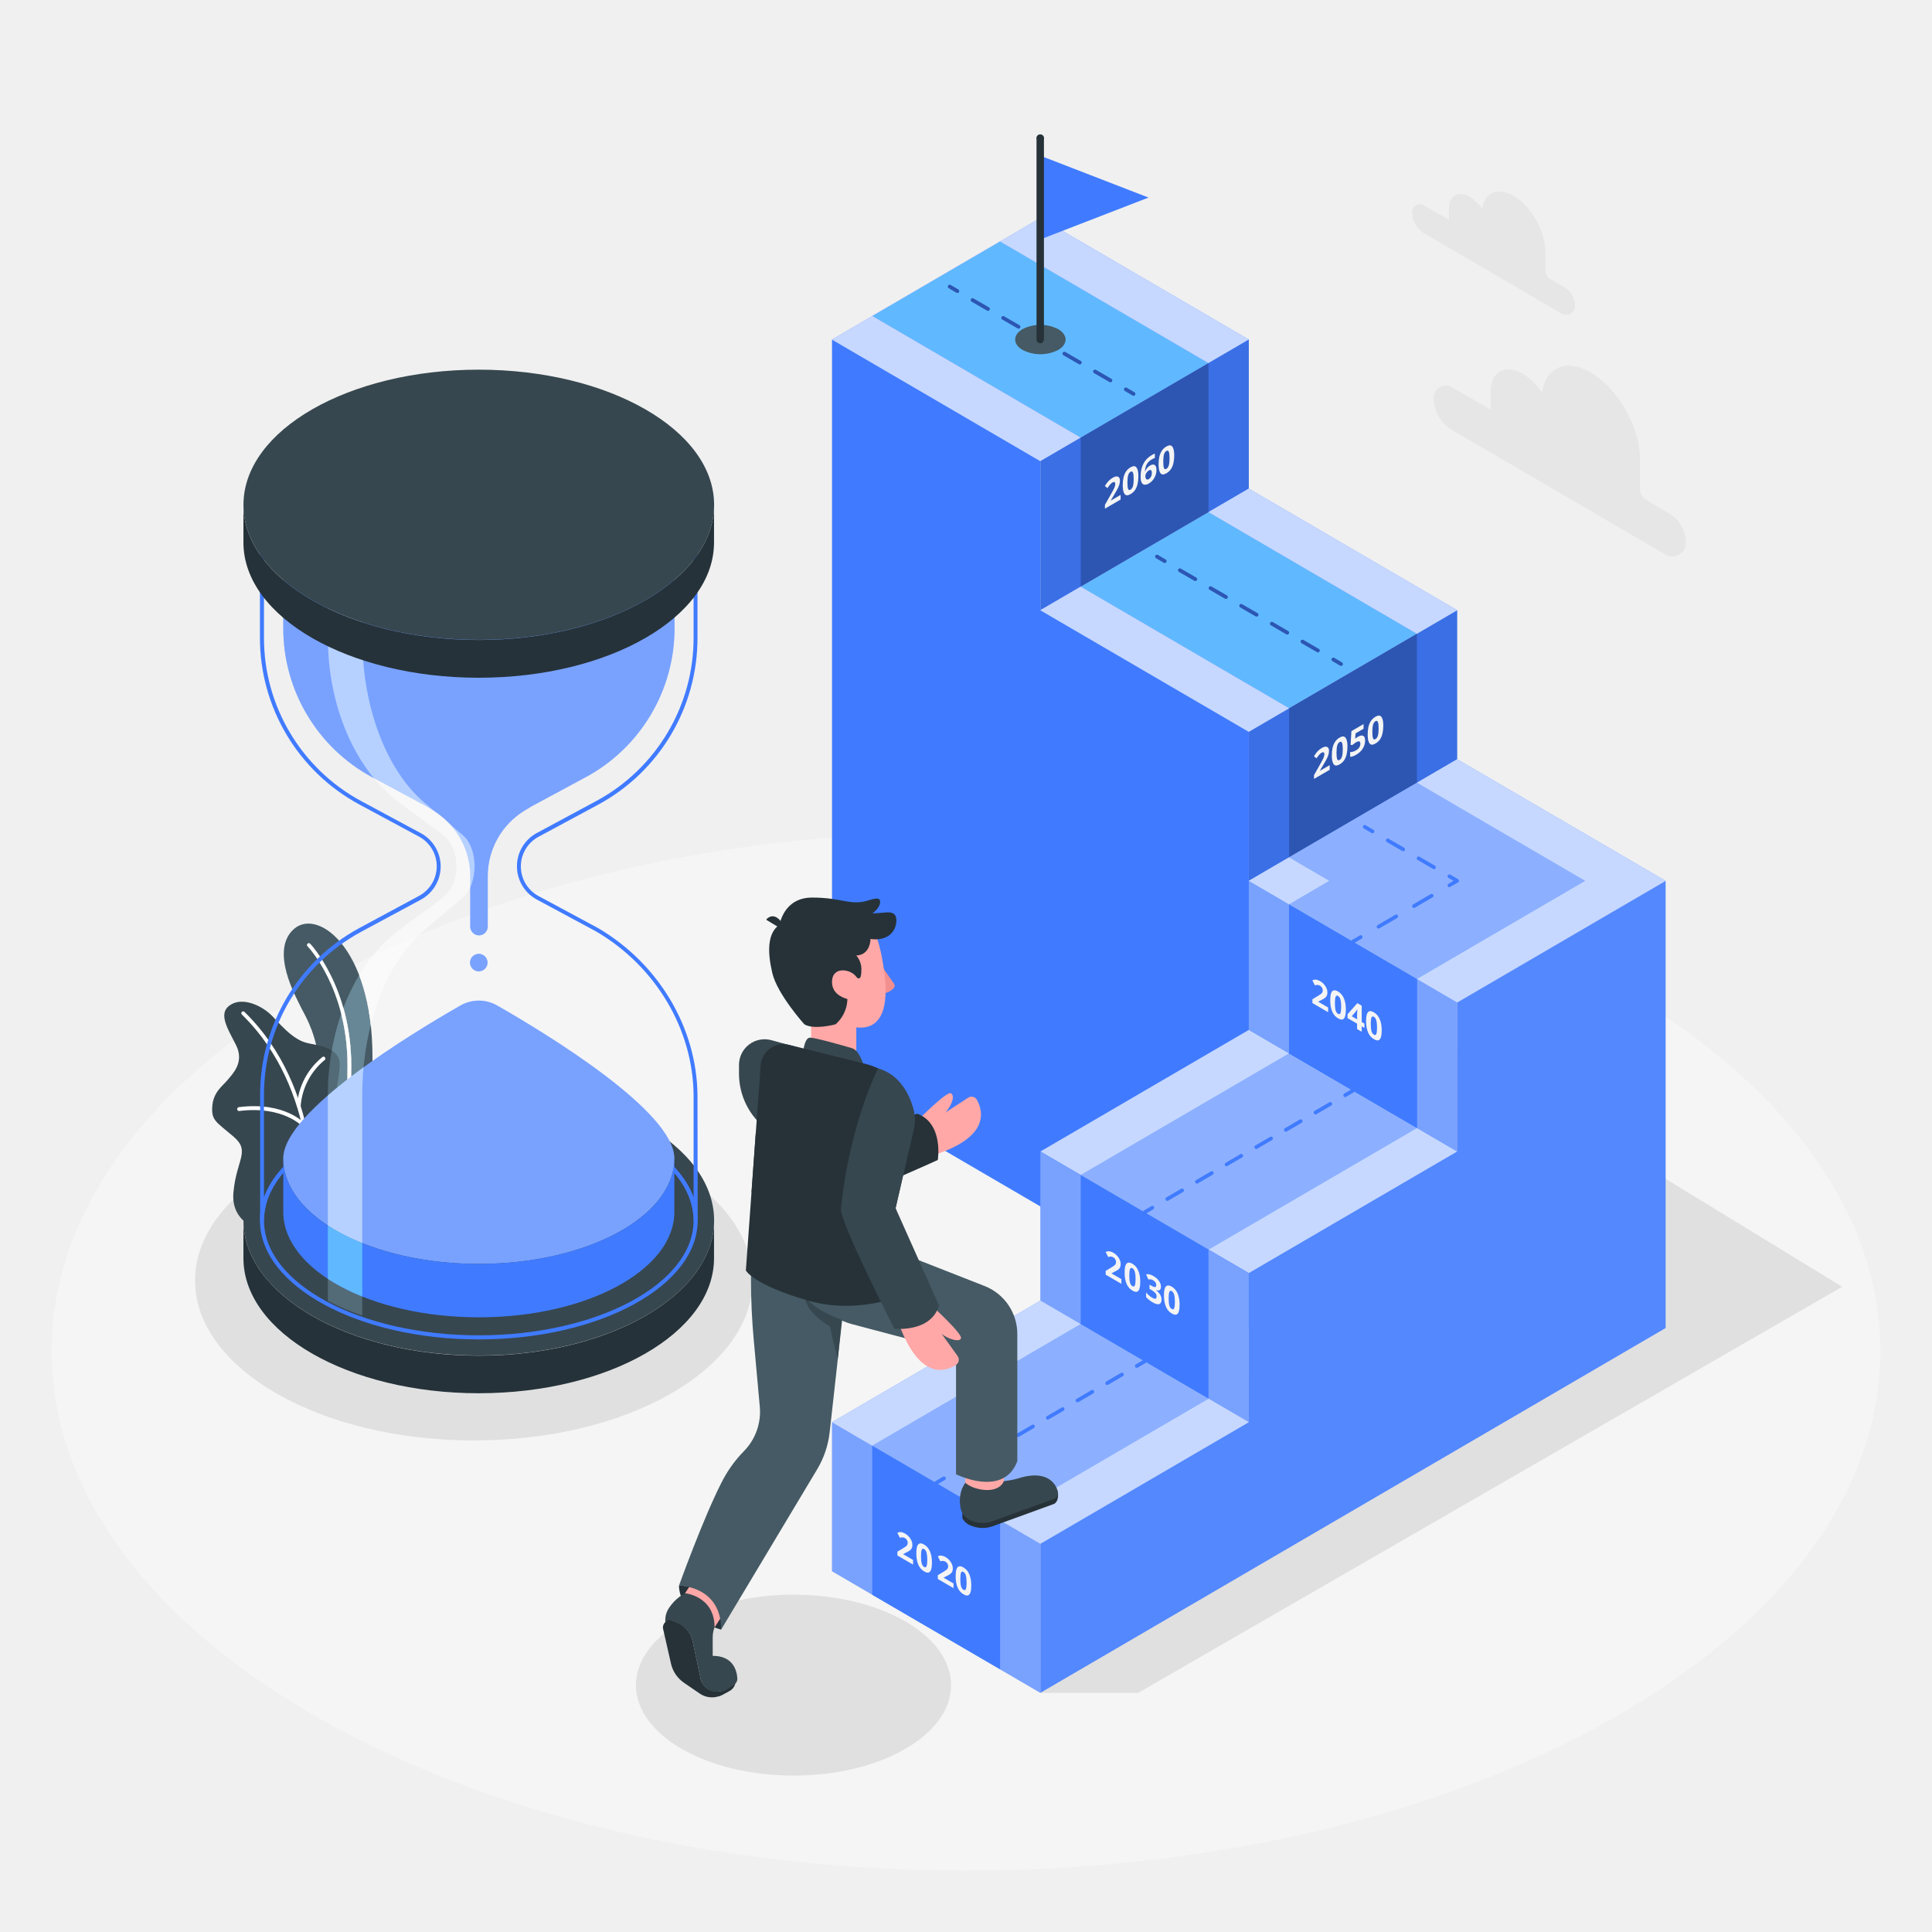
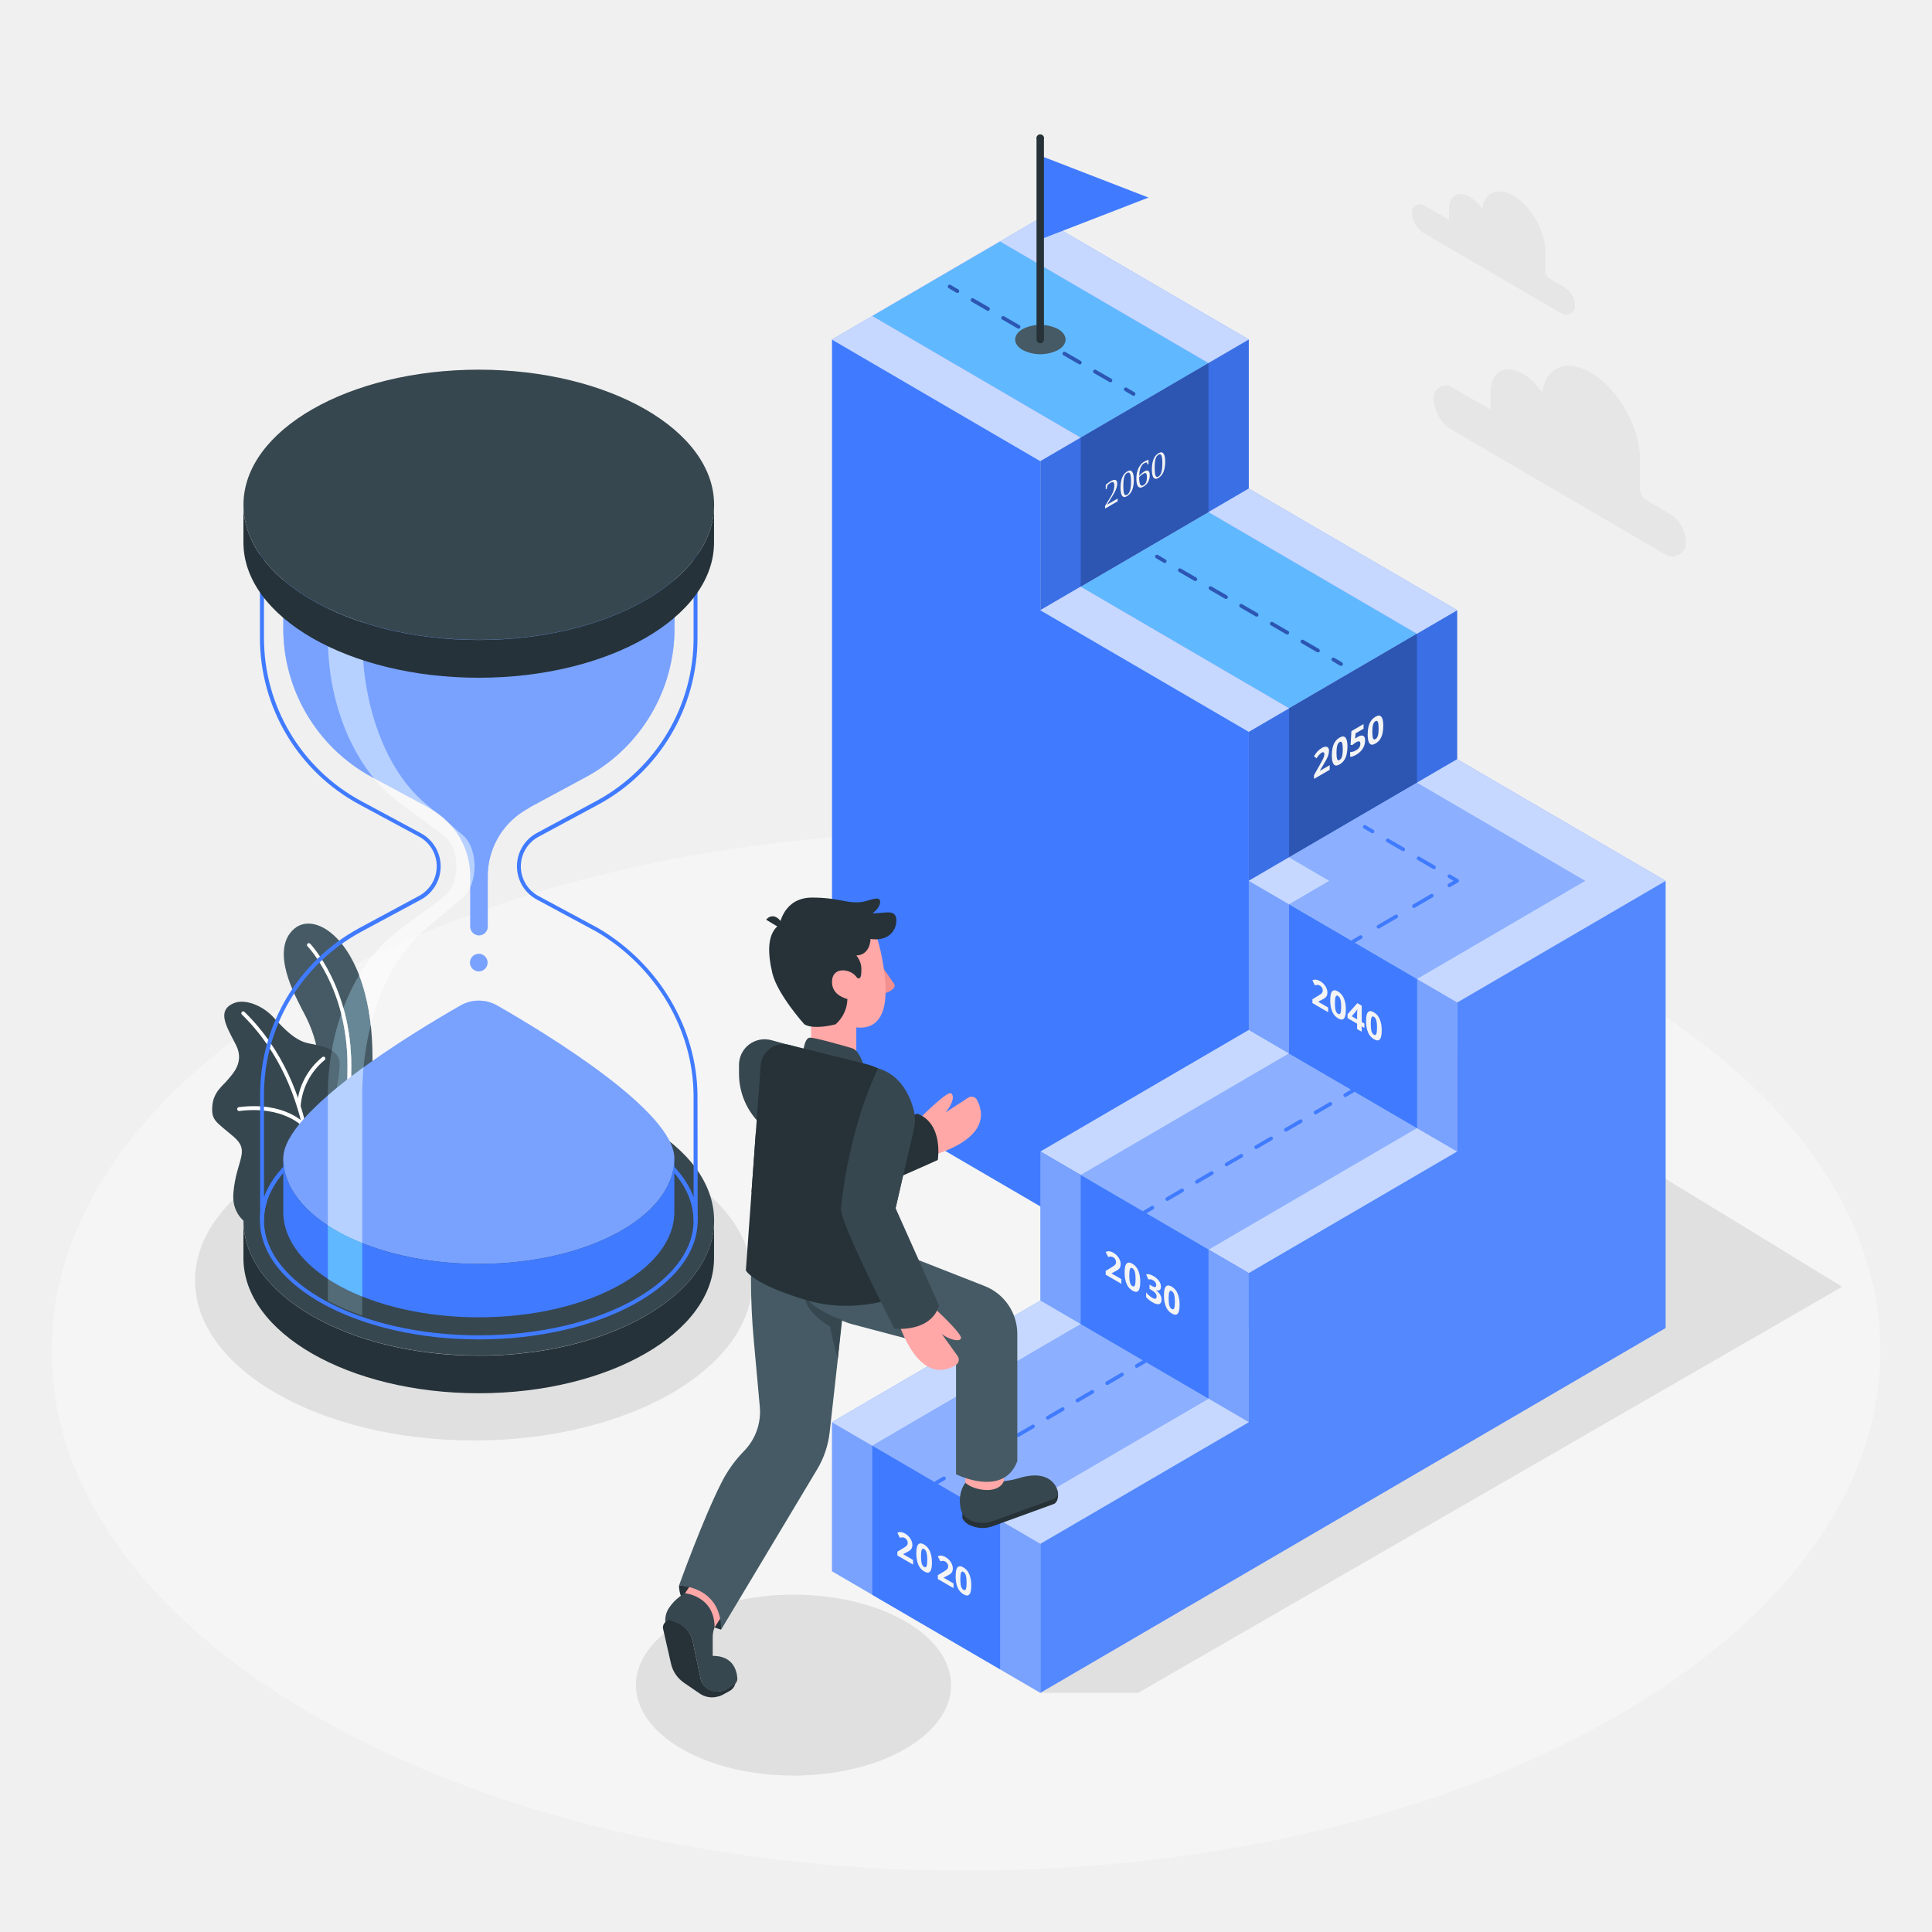
<svg xmlns="http://www.w3.org/2000/svg" viewBox="0 0 500 500">
  <g id="freepik--Floor--inject-69">
    <ellipse cx="250" cy="349.69" rx="236.64" ry="134.42" style="fill:#f5f5f5" />
  </g>
  <g id="freepik--Shadows--inject-69">
    <ellipse cx="122.62" cy="331.38" rx="72.14" ry="41.41" style="fill:#e0e0e0" />
    <ellipse cx="205.36" cy="436.11" rx="40.78" ry="23.41" style="fill:#e0e0e0" />
    <polygon points="269.23 438.1 294.57 438.1 476.76 333.01 297.24 223.27 214.89 274.82 338.39 347.18 225.74 412.72 269.23 438.1" style="fill:#e0e0e0" />
  </g>
  <g id="freepik--Plants--inject-69">
    <path d="M91.35,305.71l-12.08,6.91s6.28-19.47,3.15-39.17c-1.18-7.44-3.81-11.15-4.73-13.15s-8-14.33-1.58-19.91,21.26,5.84,20.24,36.11A118.77,118.77,0,0,1,91.35,305.71Z" style="fill:#455a64" />
    <path d="M85.73,309.4a.45.45,0,0,1-.16,0,.49.49,0,0,1-.29-.62c0-.12,4.67-12.65,4.67-32.88s-10.27-30.92-10.37-31a.48.48,0,0,1,0-.68.49.49,0,0,1,.68,0c.11.11,10.65,11.18,10.65,31.7s-4.69,33.1-4.74,33.22A.46.46,0,0,1,85.73,309.4Z" style="fill:#fff" />
    <path d="M88.68,307.14l-20,11.55s-9.06-1.46-8.27-10.09,4.5-10.62,0-14.47-5.74-4.12-5.47-7.84,2.76-5.31,3.94-6.77,4.47-4.51,2.23-9-5.28-8.88-.65-10.88c2.75-1.2,7.35.39,10.38,3.71s5.51,5.71,8.4,6.51,8.94.93,8.68,6-1.58,6.78-.4,9C89.73,289.08,99.46,291.47,88.68,307.14Z" style="fill:#37474f" />
    <path d="M80.55,312.32h0a.48.48,0,0,1-.44-.52c0-.3,2.49-29.68-17.47-49.2a.48.48,0,1,1,.67-.68c20.29,19.84,17.79,49.67,17.76,50A.47.47,0,0,1,80.55,312.32Z" style="fill:#fff" />
    <path d="M77.29,286.67h0a.49.49,0,0,1-.44-.52,17.78,17.78,0,0,1,6.6-12.6.48.48,0,0,1,.67.12.47.47,0,0,1-.11.67,17.12,17.12,0,0,0-6.2,11.89A.48.48,0,0,1,77.29,286.67Z" style="fill:#fff" />
    <path d="M78.7,291.79a.48.48,0,0,1-.36-.17c0-.05-5-5.54-16.4-4.09a.48.48,0,0,1-.12-1c11.94-1.51,17,4.18,17.24,4.42a.48.48,0,0,1,0,.68A.47.47,0,0,1,78.7,291.79Z" style="fill:#fff" />
  </g>
  <g id="freepik--sand-clock--inject-69">
    <ellipse cx="123.91" cy="315.85" rx="60.9" ry="34.96" style="fill:#37474f" />
    <path d="M184.81,315.85c0,19.31-27.26,35-60.9,35S63,335.16,63,315.85h0v9.77c0,19.3,27.26,34.95,60.89,34.95s60.9-15.65,60.9-34.95v-9.77Z" style="fill:#253239" />
    <path d="M123.91,346.64c-31.23,0-56.64-13.81-56.64-30.79s25.41-30.79,56.64-30.79,56.65,13.81,56.65,30.79S155.15,346.64,123.91,346.64Zm0-60.52c-30.65,0-55.59,13.33-55.59,29.73s24.94,29.73,55.59,29.73,55.59-13.34,55.59-29.73S154.57,286.12,123.91,286.12Z" style="fill:#407BFF" />
    <path d="M123.91,161.43c-31.23,0-56.64-13.82-56.64-30.8s25.41-30.79,56.64-30.79,56.65,13.81,56.65,30.79S155.15,161.43,123.91,161.43Zm0-60.53c-30.65,0-55.59,13.34-55.59,29.73s24.94,29.74,55.59,29.74S179.5,147,179.5,130.63,154.57,100.9,123.91,100.9Z" style="fill:#407BFF" />
    <polygon points="179.5 315.86 179.5 315.85 180.56 315.85 179.5 315.86" style="fill:#407BFF" />
    <polygon points="67.27 315.86 67.27 315.85 68.33 315.85 67.27 315.86" style="fill:#407BFF" />
    <path d="M180.56,315.85H179.5c0-16.4-24.93-29.73-55.59-29.73s-55.59,13.33-55.59,29.73h-1V283.42A49,49,0,0,1,93,240.17l15.47-8.33a8.71,8.71,0,0,0,0-15.31L93,208.2A49,49,0,0,1,67.27,165V132h1.12l0,.47c1.79,15.65,26.15,27.91,55.47,27.91s53.69-12.26,55.48-27.91l.05-.47h1.12v33a49,49,0,0,1-25.69,43.24l-15.48,8.33a8.72,8.72,0,0,0,0,15.31l15.48,8.33c15.69,9.23,25.53,25.79,25.69,43.25Zm-56.65-30.79c27.5,0,50.48,10.7,55.59,24.84V283.42c-.15-17.08-9.79-33.3-25.15-42.32l-15.46-8.32a9.78,9.78,0,0,1,0-17.18l15.48-8.33A47.93,47.93,0,0,0,179.5,165v-28.4c-5.1,14.23-28.23,24.87-55.59,24.87s-50.48-10.64-55.59-24.87V165a47.94,47.94,0,0,0,25.14,42.31l15.48,8.33a9.78,9.78,0,0,1,0,17.18l-15.48,8.33a47.93,47.93,0,0,0-25.14,42.31V309.9C73.43,295.76,96.42,285.06,123.91,285.06Z" style="fill:#407BFF" />
    <path d="M128.68,260.23a9.59,9.59,0,0,0-9.53,0c-12.6,7.21-45.84,27.36-45.84,39.57,0,15.07,22.65,27.29,50.6,27.29s50.61-12.22,50.61-27.29C174.52,287.59,141.28,267.44,128.68,260.23Z" style="fill:#407BFF" />
    <path d="M128.68,260.23a9.59,9.59,0,0,0-9.53,0c-12.6,7.21-45.84,27.36-45.84,39.57,0,15.07,22.65,27.29,50.6,27.29s50.61-12.22,50.61-27.29C174.52,287.59,141.28,267.44,128.68,260.23Z" style="fill:#fff;opacity:0.3" />
    <path d="M123.91,327.09c-27.95,0-50.6-12.22-50.6-27.29v13.83h0c0,15.07,22.66,27.29,50.6,27.29s50.61-12.22,50.61-27.29h0V299.8C174.52,314.87,151.86,327.09,123.91,327.09Z" style="fill:#407BFF" />
    <path d="M73.31,132.52v30a43.77,43.77,0,0,0,22.92,38.58l14,7.51c.21.12.42.24.61.37.5.32,1,.63,1.52.92a19.89,19.89,0,0,1,9.34,16.89v13a2.28,2.28,0,0,0,2.26,2.29h0a2.29,2.29,0,0,0,2.27-2.29v-13a19.9,19.9,0,0,1,9.33-16.89c.52-.29,1-.6,1.53-.92.19-.13.4-.25.61-.37l13.95-7.51a43.77,43.77,0,0,0,22.92-38.58v-30Z" style="fill:#407BFF" />
    <path d="M126.18,249.11a2.27,2.27,0,1,0-2.27,2.28A2.29,2.29,0,0,0,126.18,249.11Z" style="fill:#407BFF" />
    <path d="M73.31,132.52v30a43.77,43.77,0,0,0,22.92,38.58l14,7.51c.21.12.42.24.61.37.5.32,1,.63,1.52.92a19.89,19.89,0,0,1,9.34,16.89v13a2.28,2.28,0,0,0,2.26,2.29h0a2.29,2.29,0,0,0,2.27-2.29v-13a19.9,19.9,0,0,1,9.33-16.89c.52-.29,1-.6,1.53-.92.19-.13.4-.25.61-.37l13.95-7.51a43.77,43.77,0,0,0,22.92-38.58v-30Z" style="fill:#fff;opacity:0.3" />
    <g style="opacity:0.3">
      <path d="M126.18,249.11a2.27,2.27,0,1,0-2.27,2.28A2.29,2.29,0,0,0,126.18,249.11Z" style="fill:#fff" />
    </g>
    <ellipse cx="123.91" cy="132.52" rx="50.61" ry="27.29" style="fill:#407BFF" />
    <g style="opacity:0.5;mix-blend-mode:overlay">
      <path d="M119.75,232.31l-9.84,8.33c-10,8.42-16.16,24.87-16.16,42.78v57.06a65.42,65.42,0,0,1-8.9-3.8V283.42c0-17.91,7.11-34.36,18.51-42.78l11.25-8.33c4.69-3.47,4.69-12.79,0-16.24l-11.25-8.33C92,199.32,84.85,182.86,84.85,165V132.52h8.9V165c0,17.91,6.21,34.37,16.16,42.79l9.84,8.33C123.84,219.52,123.84,228.84,119.75,232.31Z" style="fill:#fff" />
    </g>
    <ellipse cx="123.91" cy="130.63" rx="60.9" ry="34.96" style="fill:#37474f" />
    <path d="M184.81,130.63c0,19.31-27.26,35-60.9,35S63,149.94,63,130.63h0v9.77c0,19.31,27.26,35,60.89,35s60.9-15.65,60.9-35v-9.77Z" style="fill:#253239" />
  </g>
  <g id="freepik--Stairs--inject-69">
    <polygon points="323.19 227.96 323.19 189.38 269.25 157.92 269.25 119.34 215.32 87.87 215.32 280.76 269.25 312.23 323.19 343.69 377.12 375.16 377.12 259.43 323.19 227.96" style="fill:#407BFF" />
    <polygon points="323.19 227.96 323.19 266.54 377.12 298.01 377.12 259.43 323.19 227.96" style="fill:#fff;opacity:0.3" />
    <polygon points="377.12 259.43 377.12 298.01 323.19 329.48 323.19 368.05 269.25 399.52 269.25 438.1 323.19 406.63 377.12 375.16 431.06 343.69 431.06 227.96 377.12 259.43" style="fill:#407BFF" />
    <polygon points="377.12 259.43 377.12 298.01 323.19 329.48 323.19 368.05 269.25 399.52 269.25 438.1 323.19 406.63 377.12 375.16 431.06 343.69 431.06 227.96 377.12 259.43" style="fill:#fff;opacity:0.1" />
    <polygon points="269.25 119.34 215.32 87.87 269.25 56.4 323.19 87.87 269.25 119.34" style="fill:#407BFF" />
    <polygon points="269.25 119.34 215.32 87.87 269.25 56.4 323.19 87.87 269.25 119.34" style="fill:#fff;opacity:0.7" />
    <polygon points="269.25 157.92 269.25 119.34 323.19 87.87 323.19 126.45 269.25 157.92" style="fill:#407BFF" />
    <polygon points="269.25 157.92 269.25 119.34 323.19 87.87 323.19 126.45 269.25 157.92" style="opacity:0.1" />
    <polygon points="323.19 189.38 269.25 157.92 323.19 126.45 377.12 157.92 323.19 189.38" style="fill:#407BFF" />
    <polygon points="323.19 227.96 323.19 189.38 377.12 157.92 377.12 196.49 323.19 227.96" style="fill:#407BFF" />
    <polygon points="323.19 189.38 269.25 157.92 323.19 126.45 377.12 157.92 323.19 189.38" style="fill:#fff;opacity:0.7" />
    <polygon points="323.19 227.96 323.19 189.38 377.12 157.92 377.12 196.49 323.19 227.96" style="opacity:0.1" />
    <polygon points="377.12 259.43 323.19 227.96 377.12 196.49 431.06 227.96 377.12 259.43" style="fill:#407BFF" />
    <g style="opacity:0.7">
      <polygon points="377.12 259.43 323.19 227.96 377.12 196.49 431.06 227.96 377.12 259.43" style="fill:#fff" />
    </g>
    <polygon points="323.19 329.48 377.12 298.01 323.19 266.54 269.25 298.01 323.19 329.48" style="fill:#407BFF" />
    <polygon points="323.19 329.48 377.12 298.01 323.19 266.54 269.25 298.01 323.19 329.48" style="fill:#fff;opacity:0.7" />
    <polygon points="323.19 368.05 323.19 329.48 269.25 298.01 269.25 336.59 323.19 368.05" style="fill:#407BFF" />
    <polygon points="323.19 368.05 323.19 329.48 269.25 298.01 269.25 336.59 323.19 368.05" style="fill:#fff;opacity:0.3" />
    <polygon points="269.25 399.52 323.19 368.05 269.25 336.59 215.32 368.05 269.25 399.52" style="fill:#407BFF" />
    <polygon points="269.25 438.1 269.25 399.52 215.32 368.05 215.32 406.63 269.25 438.1" style="fill:#407BFF" />
    <polygon points="269.25 399.52 323.19 368.05 269.25 336.59 215.32 368.05 269.25 399.52" style="fill:#fff;opacity:0.7" />
    <polygon points="269.25 438.1 269.25 399.52 215.32 368.05 215.32 406.63 269.25 438.1" style="fill:#fff;opacity:0.3" />
    <polygon points="312.76 361.97 258.83 393.44 225.75 374.14 279.69 342.67 312.76 361.97" style="fill:#407BFF" />
    <polygon points="312.76 361.97 258.83 393.44 225.75 374.14 279.69 342.67 312.76 361.97" style="fill:#fff;opacity:0.4" />
    <polygon points="258.83 393.44 258.83 432.01 225.74 412.72 225.74 374.14 225.75 374.14 258.83 393.44" style="fill:#407BFF" />
    <polygon points="366.7 291.92 312.76 323.39 279.69 304.1 333.62 272.63 366.7 291.92" style="fill:#407BFF" />
    <polygon points="366.7 291.92 312.76 323.39 279.69 304.1 333.62 272.63 366.7 291.92" style="fill:#fff;opacity:0.4" />
    <polygon points="312.76 323.39 312.76 361.97 279.68 342.67 279.68 304.1 279.69 304.1 312.76 323.39" style="fill:#407BFF" />
    <polygon points="366.7 253.35 366.7 291.92 333.61 272.63 333.61 234.05 333.62 234.05 366.7 253.35" style="fill:#407BFF" />
    <polygon points="366.7 253.35 366.7 291.92 333.61 272.63 333.61 234.05 333.62 234.05 366.7 253.35" style="fill:#407BFF" />
    <polygon points="279.68 151.83 333.61 183.3 366.69 164.01 312.75 132.53 279.68 151.83" style="fill:#407BFF" />
    <polygon points="279.68 151.83 333.61 183.3 366.69 164.01 312.75 132.53 279.68 151.83" style="fill:#fff;opacity:0.5;mix-blend-mode:overlay" />
    <polygon points="333.61 183.3 333.61 221.88 366.7 202.58 366.7 164.01 366.69 164.01 333.61 183.3" style="fill:#407BFF" />
    <polygon points="333.61 183.3 333.61 221.88 366.7 202.58 366.7 164.01 366.69 164.01 333.61 183.3" style="opacity:0.3" />
    <polygon points="225.74 81.78 279.68 113.26 312.75 93.96 258.82 62.49 225.74 81.78" style="fill:#407BFF" />
    <polygon points="225.74 81.78 279.68 113.26 312.75 93.96 258.82 62.49 225.74 81.78" style="fill:#fff;opacity:0.5;mix-blend-mode:overlay" />
    <polygon points="279.68 113.26 279.68 151.83 312.76 132.53 312.76 93.96 312.75 93.96 279.68 113.26" style="fill:#407BFF" />
    <polygon points="279.68 113.26 279.68 151.83 312.76 132.53 312.76 93.96 312.75 93.96 279.68 113.26" style="opacity:0.3" />
    <polygon points="377.12 208.67 366.69 202.57 333.61 221.87 344.05 227.96 333.62 234.05 366.7 253.34 377.12 247.26 410.2 227.96 377.12 208.67" style="fill:#407BFF" />
    <polygon points="377.12 208.67 366.69 202.57 333.61 221.87 344.05 227.96 333.62 234.05 366.7 253.34 377.12 247.26 410.2 227.96 377.12 208.67" style="fill:#fff;opacity:0.4" />
    <path d="M247.77,75.82a.53.53,0,0,1-.24-.06l-2-1.18a.48.48,0,0,1-.17-.66.48.48,0,0,1,.65-.18l2,1.18a.49.49,0,0,1,.18.66A.47.47,0,0,1,247.77,75.82Z" style="fill:#407BFF" />
    <path d="M287.38,98.94a.44.44,0,0,1-.24-.07l-4-2.31a.48.48,0,0,1,.48-.84l4,2.31a.48.48,0,0,1,.17.66A.46.46,0,0,1,287.38,98.94Zm-7.92-4.63a.53.53,0,0,1-.24-.06l-4-2.31a.48.48,0,0,1,.48-.84l4,2.31a.48.48,0,0,1,.17.66A.45.45,0,0,1,279.46,94.31Zm-7.92-4.62a.5.5,0,0,1-.24-.06l-4-2.31a.5.5,0,0,1-.18-.67.48.48,0,0,1,.66-.17l4,2.31a.48.48,0,0,1-.24.9Zm-7.92-4.62a.4.4,0,0,1-.24-.07l-4-2.31a.49.49,0,0,1-.18-.66.47.47,0,0,1,.65-.17l4,2.31a.49.49,0,0,1,.17.66A.49.49,0,0,1,263.62,85.07Zm-7.93-4.62a.44.44,0,0,1-.24-.07l-4-2.31a.49.49,0,0,1-.17-.66.48.48,0,0,1,.65-.18l4,2.31a.49.49,0,0,1,.18.66A.48.48,0,0,1,255.69,80.45Z" style="fill:#407BFF" />
    <path d="M293.36,102.43a.44.44,0,0,1-.24-.07l-2-1.18a.48.48,0,0,1-.17-.66.46.46,0,0,1,.65-.17l2,1.17a.49.49,0,0,1,.18.66A.48.48,0,0,1,293.36,102.43Z" style="fill:#407BFF" />
    <g style="opacity:0.3">
      <path d="M247.77,75.82a.53.53,0,0,1-.24-.06l-2-1.18a.48.48,0,0,1-.17-.66.48.48,0,0,1,.65-.18l2,1.18a.49.49,0,0,1,.18.66A.47.47,0,0,1,247.77,75.82Z" />
      <path d="M287.38,98.94a.44.44,0,0,1-.24-.07l-4-2.31a.48.48,0,0,1,.48-.84l4,2.31a.48.48,0,0,1,.17.66A.46.46,0,0,1,287.38,98.94Zm-7.92-4.63a.53.53,0,0,1-.24-.06l-4-2.31a.48.48,0,0,1,.48-.84l4,2.31a.48.48,0,0,1,.17.66A.45.45,0,0,1,279.46,94.31Zm-7.92-4.62a.5.5,0,0,1-.24-.06l-4-2.31a.5.5,0,0,1-.18-.67.48.48,0,0,1,.66-.17l4,2.31a.48.48,0,0,1-.24.9Zm-7.92-4.62a.4.4,0,0,1-.24-.07l-4-2.31a.49.49,0,0,1-.18-.66.47.47,0,0,1,.65-.17l4,2.31a.49.49,0,0,1,.17.66A.49.49,0,0,1,263.62,85.07Zm-7.93-4.62a.44.44,0,0,1-.24-.07l-4-2.31a.49.49,0,0,1-.17-.66.48.48,0,0,1,.65-.18l4,2.31a.49.49,0,0,1,.18.66A.48.48,0,0,1,255.69,80.45Z" />
      <path d="M293.36,102.43a.44.44,0,0,1-.24-.07l-2-1.18a.48.48,0,0,1-.17-.66.46.46,0,0,1,.65-.17l2,1.17a.49.49,0,0,1,.18.66A.48.48,0,0,1,293.36,102.43Z" />
    </g>
    <path d="M301.42,145.7a.44.44,0,0,1-.24-.07l-2-1.18a.48.48,0,0,1-.17-.66.47.47,0,0,1,.65-.17l2,1.18a.48.48,0,0,1-.24.9Z" style="fill:#407BFF" />
    <path d="M341.07,168.84a.39.39,0,0,1-.23-.07l-4-2.31a.48.48,0,0,1,.48-.84l4,2.32a.49.49,0,0,1,.18.66A.49.49,0,0,1,341.07,168.84Zm-7.93-4.63a.53.53,0,0,1-.24-.06l-4-2.32a.48.48,0,0,1,.48-.84l4,2.32a.48.48,0,0,1-.24.9Zm-7.93-4.63a.53.53,0,0,1-.24-.06l-4-2.32a.49.49,0,0,1-.18-.66.48.48,0,0,1,.66-.17l4,2.31a.49.49,0,0,1,.18.66A.47.47,0,0,1,325.21,159.58ZM317.28,155a.53.53,0,0,1-.24-.06l-4-2.31a.49.49,0,0,1-.18-.66.48.48,0,0,1,.66-.18l4,2.31a.49.49,0,0,1,.18.66A.47.47,0,0,1,317.28,155Zm-7.93-4.62a.44.44,0,0,1-.24-.07l-4-2.31a.48.48,0,1,1,.48-.84l4,2.31a.5.5,0,0,1,.18.67A.49.49,0,0,1,309.35,150.33Z" style="fill:#407BFF" />
    <path d="M347.06,172.33a.53.53,0,0,1-.24-.06l-2-1.18a.48.48,0,0,1-.17-.66.47.47,0,0,1,.65-.18l2,1.18a.48.48,0,0,1,.17.66A.49.49,0,0,1,347.06,172.33Z" style="fill:#407BFF" />
    <g style="opacity:0.3">
      <path d="M301.42,145.7a.44.44,0,0,1-.24-.07l-2-1.18a.48.48,0,0,1-.17-.66.47.47,0,0,1,.65-.17l2,1.18a.48.48,0,0,1-.24.9Z" />
      <path d="M341.07,168.84a.39.39,0,0,1-.23-.07l-4-2.31a.48.48,0,0,1,.48-.84l4,2.32a.49.49,0,0,1,.18.66A.49.49,0,0,1,341.07,168.84Zm-7.93-4.63a.53.53,0,0,1-.24-.06l-4-2.32a.48.48,0,0,1,.48-.84l4,2.32a.48.48,0,0,1-.24.9Zm-7.93-4.63a.53.53,0,0,1-.24-.06l-4-2.32a.49.49,0,0,1-.18-.66.48.48,0,0,1,.66-.17l4,2.31a.49.49,0,0,1,.18.66A.47.47,0,0,1,325.21,159.58ZM317.28,155a.53.53,0,0,1-.24-.06l-4-2.31a.49.49,0,0,1-.18-.66.48.48,0,0,1,.66-.18l4,2.31a.49.49,0,0,1,.18.66A.47.47,0,0,1,317.28,155Zm-7.93-4.62a.44.44,0,0,1-.24-.07l-4-2.31a.48.48,0,1,1,.48-.84l4,2.31a.5.5,0,0,1,.18.67A.49.49,0,0,1,309.35,150.33Z" />
      <path d="M347.06,172.33a.53.53,0,0,1-.24-.06l-2-1.18a.48.48,0,0,1-.17-.66.47.47,0,0,1,.65-.18l2,1.18a.48.48,0,0,1,.17.66A.49.49,0,0,1,347.06,172.33Z" />
    </g>
    <path d="M350.16,244.17a.49.49,0,0,1-.41-.24.49.49,0,0,1,.17-.66l2-1.18a.48.48,0,0,1,.65.18.49.49,0,0,1-.18.66l-2,1.18A.48.48,0,0,1,350.16,244.17Z" style="fill:#407BFF" />
    <path d="M356.77,240.32a.46.46,0,0,1-.41-.24.47.47,0,0,1,.17-.66l4.58-2.68a.48.48,0,0,1,.66.18.49.49,0,0,1-.18.66L357,240.25A.44.44,0,0,1,356.77,240.32Zm9.17-5.35a.49.49,0,0,1-.42-.24.49.49,0,0,1,.18-.66l4.58-2.68a.48.48,0,0,1,.48.84l-4.58,2.67A.44.44,0,0,1,365.94,235Z" style="fill:#407BFF" />
    <path d="M375.11,229.62a.49.49,0,0,1-.42-.24.49.49,0,0,1,.18-.66l1.29-.76-1.29-.76a.48.48,0,1,1,.48-.84l2,1.18a.5.5,0,0,1,.22.55.49.49,0,0,1-.3.33l-2,1.13A.39.39,0,0,1,375.11,229.62Z" style="fill:#407BFF" />
    <path d="M371.13,224.94a.48.48,0,0,1-.24-.06l-4-2.32a.49.49,0,0,1-.18-.66.47.47,0,0,1,.65-.18l4,2.32a.49.49,0,0,1,.17.66A.47.47,0,0,1,371.13,224.94Zm-8-4.64a.39.39,0,0,1-.23-.07l-4-2.32a.49.49,0,0,1-.17-.66.48.48,0,0,1,.65-.18l4,2.32a.5.5,0,0,1,.18.67A.49.49,0,0,1,363.16,220.3Z" style="fill:#407BFF" />
    <path d="M355.2,215.65a.53.53,0,0,1-.24-.06l-2-1.18a.49.49,0,0,1-.17-.66.48.48,0,0,1,.65-.18l2,1.18a.48.48,0,0,1-.24.9Z" style="fill:#407BFF" />
    <path d="M348.13,283.92a.47.47,0,0,1-.41-.24.49.49,0,0,1,.18-.66l2-1.18a.48.48,0,0,1,.65.18.49.49,0,0,1-.18.66l-2,1.18A.48.48,0,0,1,348.13,283.92Z" style="fill:#407BFF" />
    <path d="M302.09,310.79a.47.47,0,0,1-.41-.24.48.48,0,0,1,.17-.66l3.84-2.24a.48.48,0,0,1,.65.18.48.48,0,0,1-.17.66l-3.84,2.24A.5.5,0,0,1,302.09,310.79Zm7.68-4.48a.47.47,0,0,1-.42-.24.49.49,0,0,1,.18-.66l3.83-2.24a.48.48,0,1,1,.48.84L310,306.25A.46.46,0,0,1,309.77,306.31Zm7.67-4.47a.46.46,0,0,1-.41-.24.49.49,0,0,1,.17-.67L321,298.7a.47.47,0,0,1,.65.17.49.49,0,0,1-.17.66l-3.84,2.24A.44.44,0,0,1,317.44,301.84Zm7.67-4.48a.49.49,0,0,1-.41-.24.49.49,0,0,1,.17-.66l3.84-2.24a.46.46,0,0,1,.65.17.47.47,0,0,1-.17.66l-3.84,2.24A.42.42,0,0,1,325.11,297.36Zm7.68-4.48a.48.48,0,0,1-.24-.9l3.84-2.24a.47.47,0,0,1,.65.18.49.49,0,0,1-.18.66L333,292.82A.53.53,0,0,1,332.79,292.88Zm7.67-4.48a.45.45,0,0,1-.41-.24.48.48,0,0,1,.17-.66l3.84-2.24a.48.48,0,0,1,.65.18.48.48,0,0,1-.17.66l-3.84,2.24A.53.53,0,0,1,340.46,288.4Z" style="fill:#407BFF" />
    <path d="M296.23,314.21a.49.49,0,0,1-.41-.24.49.49,0,0,1,.17-.66l2-1.18a.47.47,0,0,1,.65.18.49.49,0,0,1-.18.66l-2,1.18A.48.48,0,0,1,296.23,314.21Z" style="fill:#407BFF" />
    <path d="M294.2,354a.47.47,0,0,1-.41-.24.5.5,0,0,1,.17-.66l2-1.18a.48.48,0,0,1,.65.18.49.49,0,0,1-.18.66l-2,1.18A.48.48,0,0,1,294.2,354Z" style="fill:#407BFF" />
    <path d="M248.16,380.83a.45.45,0,0,1-.41-.24.48.48,0,0,1,.17-.66l3.84-2.24a.48.48,0,0,1,.65.18.48.48,0,0,1-.17.66l-3.84,2.24A.53.53,0,0,1,248.16,380.83Zm7.67-4.48a.47.47,0,0,1-.41-.24.5.5,0,0,1,.17-.66l3.84-2.24a.48.48,0,1,1,.48.84l-3.84,2.24A.48.48,0,0,1,255.83,376.35Zm7.68-4.47a.48.48,0,0,1-.42-.25.49.49,0,0,1,.18-.66l3.84-2.23a.47.47,0,0,1,.65.17.49.49,0,0,1-.18.66l-3.83,2.24A.44.44,0,0,1,263.51,371.88Zm7.67-4.48a.48.48,0,0,1-.24-.9l3.84-2.24a.46.46,0,0,1,.65.17.47.47,0,0,1-.17.66l-3.84,2.24A.42.42,0,0,1,271.18,367.4Zm7.68-4.48a.48.48,0,0,1-.24-.9l3.83-2.24a.48.48,0,0,1,.66.18.49.49,0,0,1-.18.66l-3.84,2.24A.46.46,0,0,1,278.86,362.92Zm7.67-4.48a.45.45,0,0,1-.41-.24.48.48,0,0,1,.17-.66l3.84-2.24a.48.48,0,0,1,.65.18.5.5,0,0,1-.17.66l-3.84,2.24A.53.53,0,0,1,286.53,358.44Z" style="fill:#407BFF" />
    <path d="M242.3,384.25a.49.49,0,0,1-.41-.24.49.49,0,0,1,.17-.66l2-1.18a.48.48,0,0,1,.66.18.49.49,0,0,1-.18.66l-2,1.18A.5.5,0,0,1,242.3,384.25Z" style="fill:#407BFF" />
    <path d="M273.86,90.56a10.09,10.09,0,0,1-9.23,0c-2.54-1.48-2.54-3.89,0-5.38a10.09,10.09,0,0,1,9.23,0C276.41,86.67,276.41,89.08,273.86,90.56Z" style="fill:#455a64" />
    <polygon points="269.25 61.96 269.25 40.3 297.24 51.13 269.25 61.96" style="fill:#407BFF" />
    <path d="M269.25,88.84a1,1,0,0,1-1-1V36.05a1,1,0,1,1,1.92,0V87.87A1,1,0,0,1,269.25,88.84Z" style="fill:#263238" />
-     <text transform="matrix(0.86, -0.5, 0, 1, 285.63, 131.83)" style="font-size:9.431px;fill:#f4f4f4;font-family:Montserrat-Black, Montserrat;font-weight:800">2060</text>
+     <text transform="matrix(0.86, -0.5, 0, 1, 285.63, 131.83)" style="font-size:9.431px;fill:#f4f4f4;family:Montserrat-Black, Montserrat;weight:800">2060</text>
    <text transform="matrix(0.86, -0.5, 0, 1, 339.74, 201.77)" style="font-size:9.431px;fill:#f4f4f4;font-family:Montserrat-Black, Montserrat;font-weight:800">2050</text>
    <text transform="matrix(0.86, 0.5, 0, 1, 339.33, 259.4)" style="font-size:9.431px;fill:#f4f4f4;font-family:Montserrat-Black, Montserrat;font-weight:800">2040</text>
    <text transform="matrix(0.86, 0.5, 0, 1, 285.83, 329.7)" style="font-size:9.431px;fill:#f4f4f4;font-family:Montserrat-Black, Montserrat;font-weight:800">2<tspan x="5.73" y="0" style="letter-spacing:-0.01em">0</tspan>
      <tspan x="12.17" y="0">30</tspan>
    </text>
    <text transform="matrix(0.86, 0.5, 0, 1, 231.92, 402.37)" style="font-size:9.431px;fill:#f4f4f4;font-family:Montserrat-Black, Montserrat;font-weight:800">2<tspan x="5.73" y="0" style="letter-spacing:-0.01em">0</tspan>
      <tspan x="12.17" y="0" style="letter-spacing:-0em">20</tspan>
    </text>
  </g>
  <g id="freepik--Character--inject-69">
    <rect x="209.91" y="254.92" width="11.7" height="18.86" style="fill:#ffa8a7" />
    <path d="M228.6,250.6l2.78,4a.88.88,0,0,1-.11,1.14,4.24,4.24,0,0,1-2.67,1.35Z" style="fill:#f28f8f" />
    <path d="M216.88,235.81s9.11-6.46,12,16c2.38,18.67-9.21,14.39-13.52,11.81s-12.55-10.36-7.13-21.3C210.68,237.35,216.88,235.81,216.88,235.81Z" style="fill:#ffa8a7" />
    <path d="M225.28,243s.07,4.09-3.67,4.29a5.44,5.44,0,0,1,1.31,3.88c0,2.66-.91,2.15-1.31,1.64s-4.55,0-4.55,0l2.12,4a9,9,0,0,1-2.93,8.28s-5.56,1.53-8.09,0c0,0-7-7.77-8.29-13.28s-1.31-10.32,1.92-12.57c0,0,1-6.95,8.39-6.95s9.56,1.9,13.55,1c1.62-.36,4.05-1.53,4.05.1s-2,3-2,3,2-.11,3.08-.21,3.49-.46,3.08,2.66S228.74,243.54,225.28,243Z" style="fill:#263238" />
    <path d="M202.77,239.49s-1.94-3.92-4.36-1.66a.18.18,0,0,0,0,.27l4.33,2.61Z" style="fill:#263238" />
    <path d="M221.61,252.84v6.07s-6.28-.12-6.28-4.77C215.33,249.86,220.38,250.82,221.61,252.84Z" style="fill:#ffa8a7" />
    <path d="M175.72,410.37s-.29,8.07,10.91,11.38C186.63,421.75,188.3,410.37,175.72,410.37Z" style="fill:#253239" />
    <path d="M184.45,428.53v-4.86a6.73,6.73,0,0,1,2.6-5.32s-1.66-7.09-8.38-6.67a11.63,11.63,0,0,0-5.37,4.22,5.68,5.68,0,0,0-1,4.62h0a1,1,0,0,1,1.36-1.16l1.62.67a6.67,6.67,0,0,1,4,4.82l2,9.45a4.36,4.36,0,0,0,3.58,3.49H185a5.07,5.07,0,0,0,.55,0h.15a4.93,4.93,0,0,0,.54-.05l.15,0a5.41,5.41,0,0,0,.55-.12l.12,0a4,4,0,0,0,.65-.25,4.63,4.63,0,0,0,.65-.36l1.7-1.11a1.69,1.69,0,0,0,.77-1.49C190.7,432.49,189.85,428.53,184.45,428.53Z" style="fill:#37474f" />
    <path d="M190,435.88l-1.7,1.11a4.63,4.63,0,0,1-.65.36,4,4,0,0,1-.65.25l-.12,0a5.41,5.41,0,0,1-.55.12l-.15,0-.21,0-.33,0h-.35l-.35,0h-.11a4.36,4.36,0,0,1-3.56-3.4.29.29,0,0,0,0-.09l-2-9.45a6.67,6.67,0,0,0-4-4.82l-1.62-.67c-.71-.32-1.17.23-1.46.51a1.85,1.85,0,0,0-.54,1.94l2,8.79a8.15,8.15,0,0,0,3.33,4.94l4.27,2.93a5.62,5.62,0,0,0,4.73.61H186l.1,0a6.87,6.87,0,0,0,.88-.38l0,0,1.83-1a3,3,0,0,0,1.52-2.1A1.34,1.34,0,0,1,190,435.88Z" style="fill:#263238" />
    <path d="M177.28,412.32s7.68.74,7.65,8.86l4.77-7.45-7.83-8.18Z" style="fill:#ffa8a7" />
    <path d="M194.36,318.32v12.94q0,7.73.7,15.42L196.63,364a14.51,14.51,0,0,1-4.12,11.57,32.57,32.57,0,0,0-5.88,8.3c-4.75,9.35-10.91,26.49-10.91,26.49s10.91,0,10.91,11.38l24.85-41.48a23.83,23.83,0,0,0,3.24-9.63L220,323.22Z" style="fill:#455a64" />
    <path d="M249.06,392.93a4.31,4.31,0,0,0,2.05,1.86l.1,0a7.63,7.63,0,0,0,5.71.19l15.82-5.75c1.12-.49,1.14-2.16,1.07-2.85H249.06Z" style="fill:#263238" />
    <path d="M250,383.56s-2.23,2.32-1.41,6.71a4.35,4.35,0,0,0,2.53,3.16l.1.05a7.63,7.63,0,0,0,5.71.18l15.82-5.75a1.66,1.66,0,0,0,1-2c-.73-2.57-3.31-5.16-9.29-3.59a22.63,22.63,0,0,1-4.65,1L259,382Z" style="fill:#37474f" />
    <path d="M259.81,383.27h0c-.83,2.22-4,3-7.66,1.77a7.51,7.51,0,0,1-2.3-1.27h0V375h10Z" style="fill:#ffa8a7" />
    <path d="M205.68,321.63v1.48a20.27,20.27,0,0,0,15,19.63l25.48,6.74a1.69,1.69,0,0,1,1.26,1.64v30.42s12.3,6.18,15.86-3.4V345.28a13.33,13.33,0,0,0-8.42-12.44l-26.45-10.38Z" style="fill:#455a64" />
    <path d="M216.82,351.61l1-10.06s-8.2-2.75-9.46-6.52c-.42,3.91,5.07,7.49,6.45,8.29C215.32,346.35,216.82,351.61,216.82,351.61Z" style="fill:#37474f" />
    <path d="M207.74,273.37s.23-4.83,1.89-4.83c1.33,0,8.07,1.91,10.67,2.67a2.92,2.92,0,0,1,1.71,1.27,10.15,10.15,0,0,1,1.77,5.1Z" style="fill:#37474f" />
    <path d="M237.52,289.94s7.53-7.66,8.59-7c1.3.82-.27,3.77-1.46,5l5.91-3.86a1.59,1.59,0,0,1,2.27.57c1.65,3,3.43,10-12.36,14.64Z" style="fill:#ffa8a7" />
    <path d="M242.7,300.2s-3.92,1.8-9,4c-8.52,3.72-20.31,8.63-22.47,8.28a121.89,121.89,0,0,1-16.74-3.92l1.09-15.16,16.32,4.8,24.46-9.59,1-.4C244.26,290.75,242.7,300.2,242.7,300.2Z" style="fill:#263238" />
    <path d="M205.7,270.86l-6.09-1.67a6.63,6.63,0,0,0-8.36,6.46v2.17a18.09,18.09,0,0,0,7.24,14.51l7.09,5.3Z" style="fill:#37474f" />
    <path d="M231.78,312.65l4.77,21.46s-13.21,6.63-27.52,2.45-16-7.77-16-7.77l1.46-20.21,1.09-15.16,1.28-17.67a5.91,5.91,0,0,1,7.29-5.36l20.06,5a16.46,16.46,0,0,1,12.37,16l-2.88,12.85Z" style="fill:#263238" />
    <path d="M241.33,338.1s7.87,7.14,7.37,8.29-3.75-.08-5-1.2l4.13,5.75a1.62,1.62,0,0,1-.45,2.32c-2.86,1.83-9.71,4-15.12-11.69Z" style="fill:#ffa8a7" />
    <path d="M227.26,276.49s-7.29,14-9.62,36.25c-.37,3.51,13.83,31.13,13.83,31.13s9.42,1.07,11.55-6l-11.24-25.19,4.71-20.34a10.85,10.85,0,0,0-.1-5.4C235.42,283.45,233,278.15,227.26,276.49Z" style="fill:#37474f" />
  </g>
  <g id="freepik--Clouds--inject-69">
    <path d="M375.67,100.17l10.09,5.8v-3.61c0-.26,0-.51,0-.77s0-.49,0-.72v-.09h0c.37-4.78,3.95-6.62,8.33-4.06a16.23,16.23,0,0,1,5,4.82c1-6.5,6.23-8.84,12.57-5.14,7.05,4.11,12.76,14.1,12.76,22.32v7.74a3.55,3.55,0,0,0,1.72,3l5.94,3.52a8.66,8.66,0,0,1,4.23,7.46,3.52,3.52,0,0,1-5.29,3.08l-55.17-32.2a9.77,9.77,0,0,1-4.82-8.44A3.12,3.12,0,0,1,375.67,100.17Z" style="fill:#e6e6e6" />
    <path d="M368.47,53.13,375,56.88V54.55c0-.17,0-.33,0-.49s0-.32,0-.48v0h0c.24-3.09,2.55-4.27,5.38-2.62A10.52,10.52,0,0,1,383.58,54c.64-4.2,4-5.71,8.12-3.32,4.55,2.65,8.24,9.11,8.24,14.42v5a2.29,2.29,0,0,0,1.11,2l3.84,2.27a5.6,5.6,0,0,1,2.73,4.82,2.28,2.28,0,0,1-3.42,2l-35.63-20.8a6.31,6.31,0,0,1-3.11-5.44A2,2,0,0,1,368.47,53.13Z" style="fill:#e6e6e6" />
  </g>
</svg>
